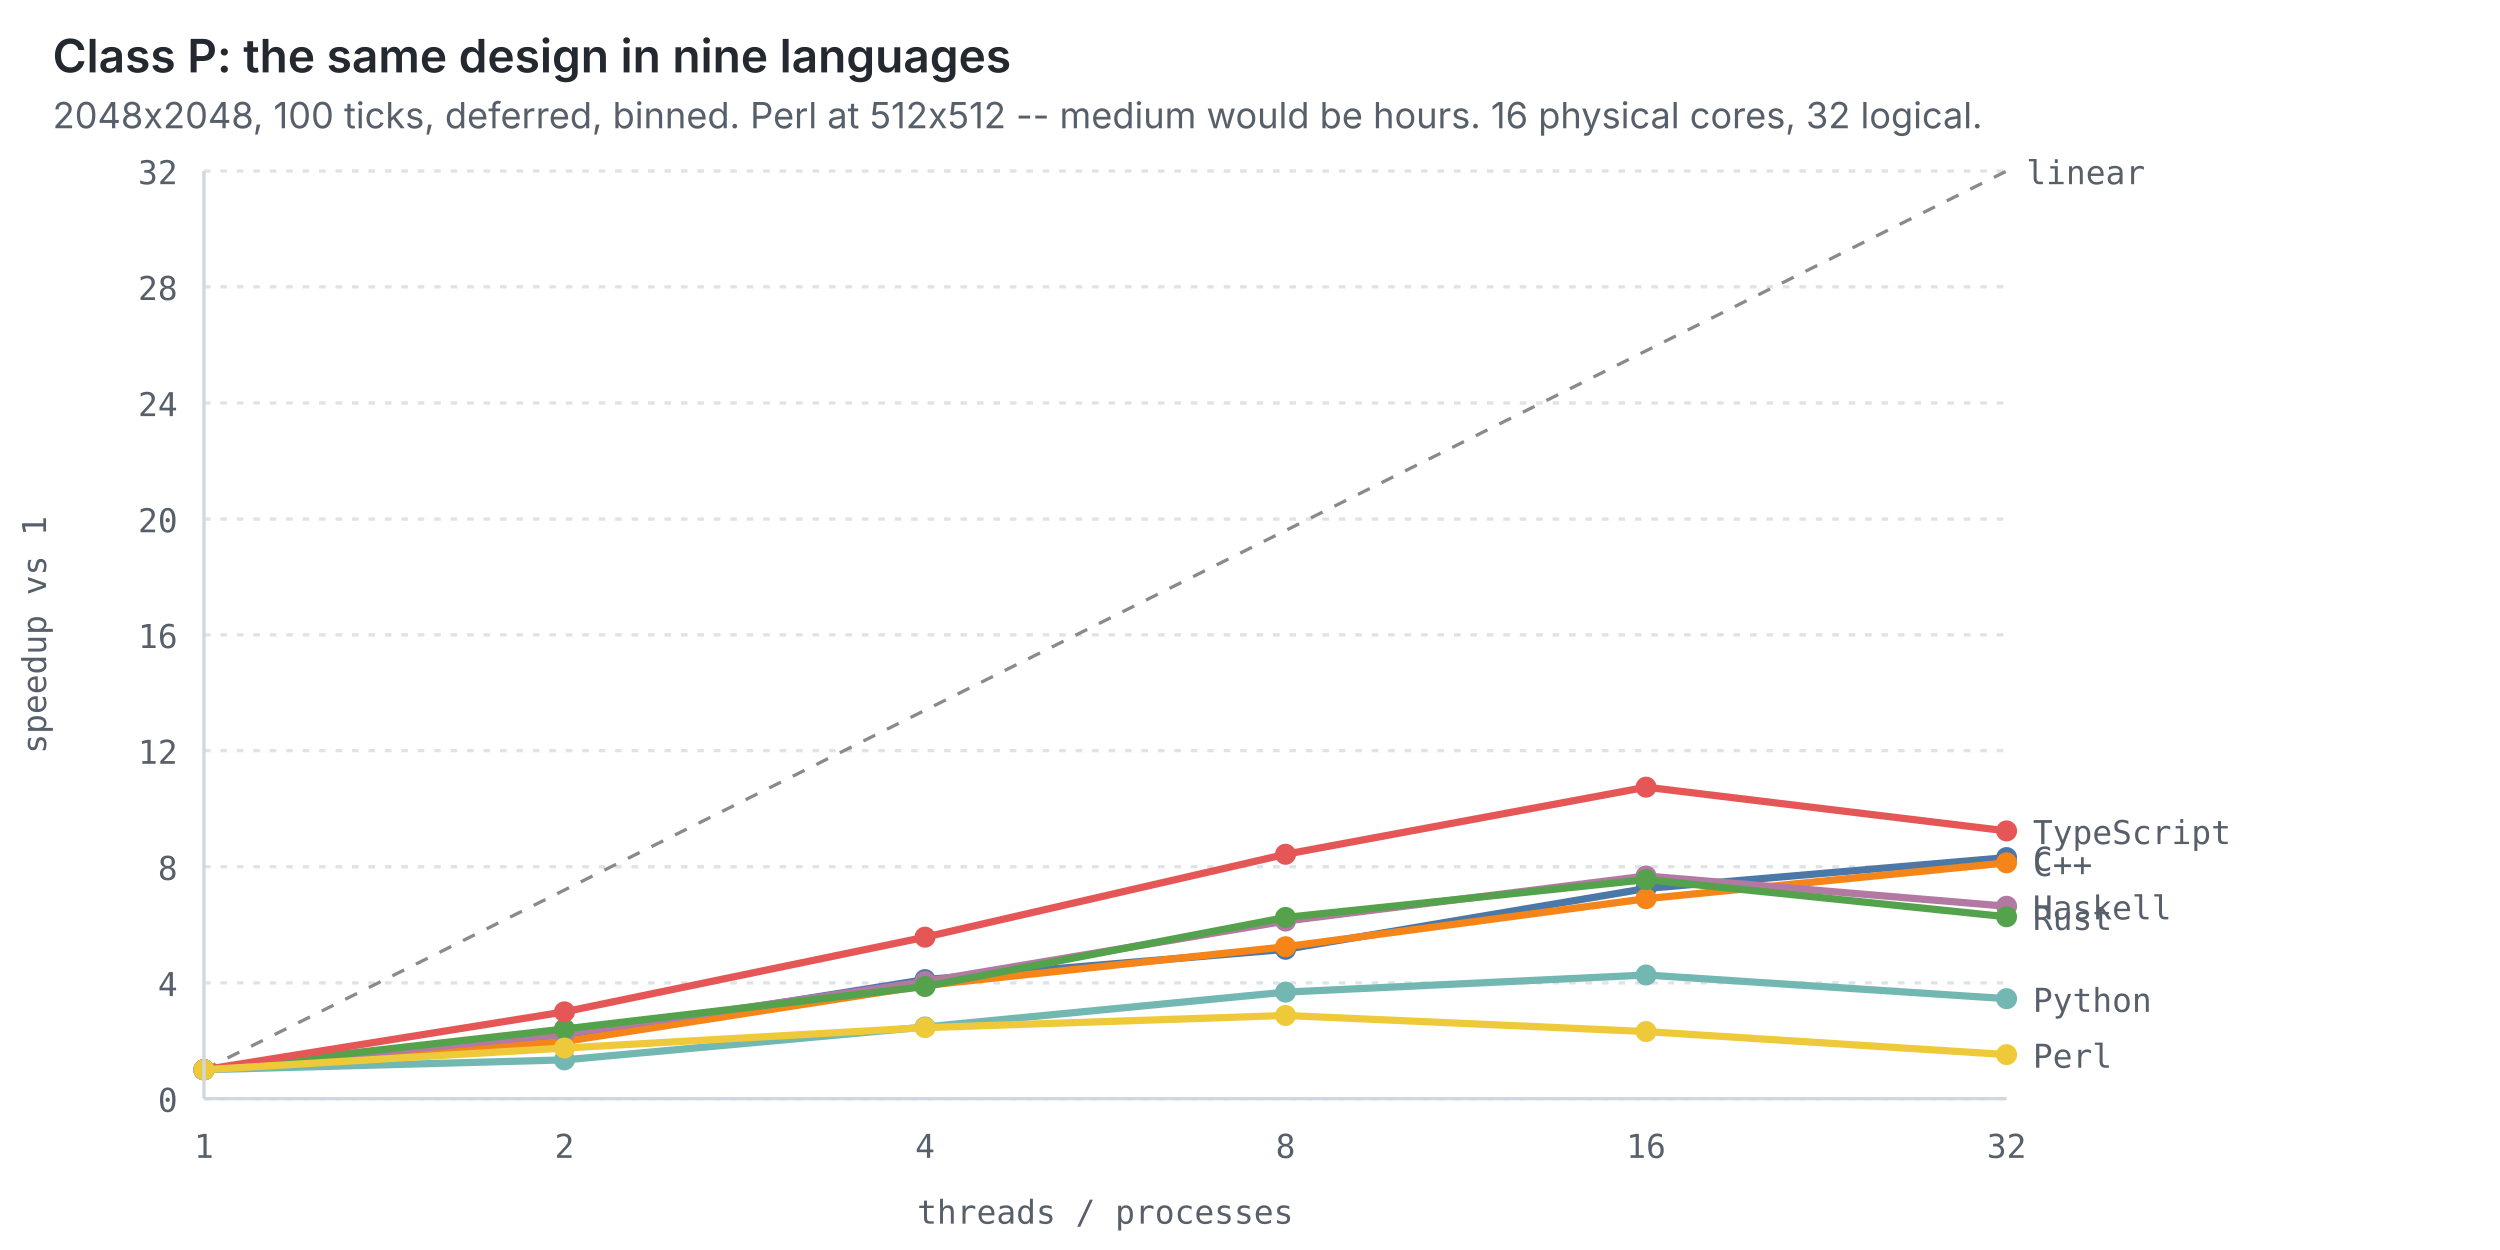
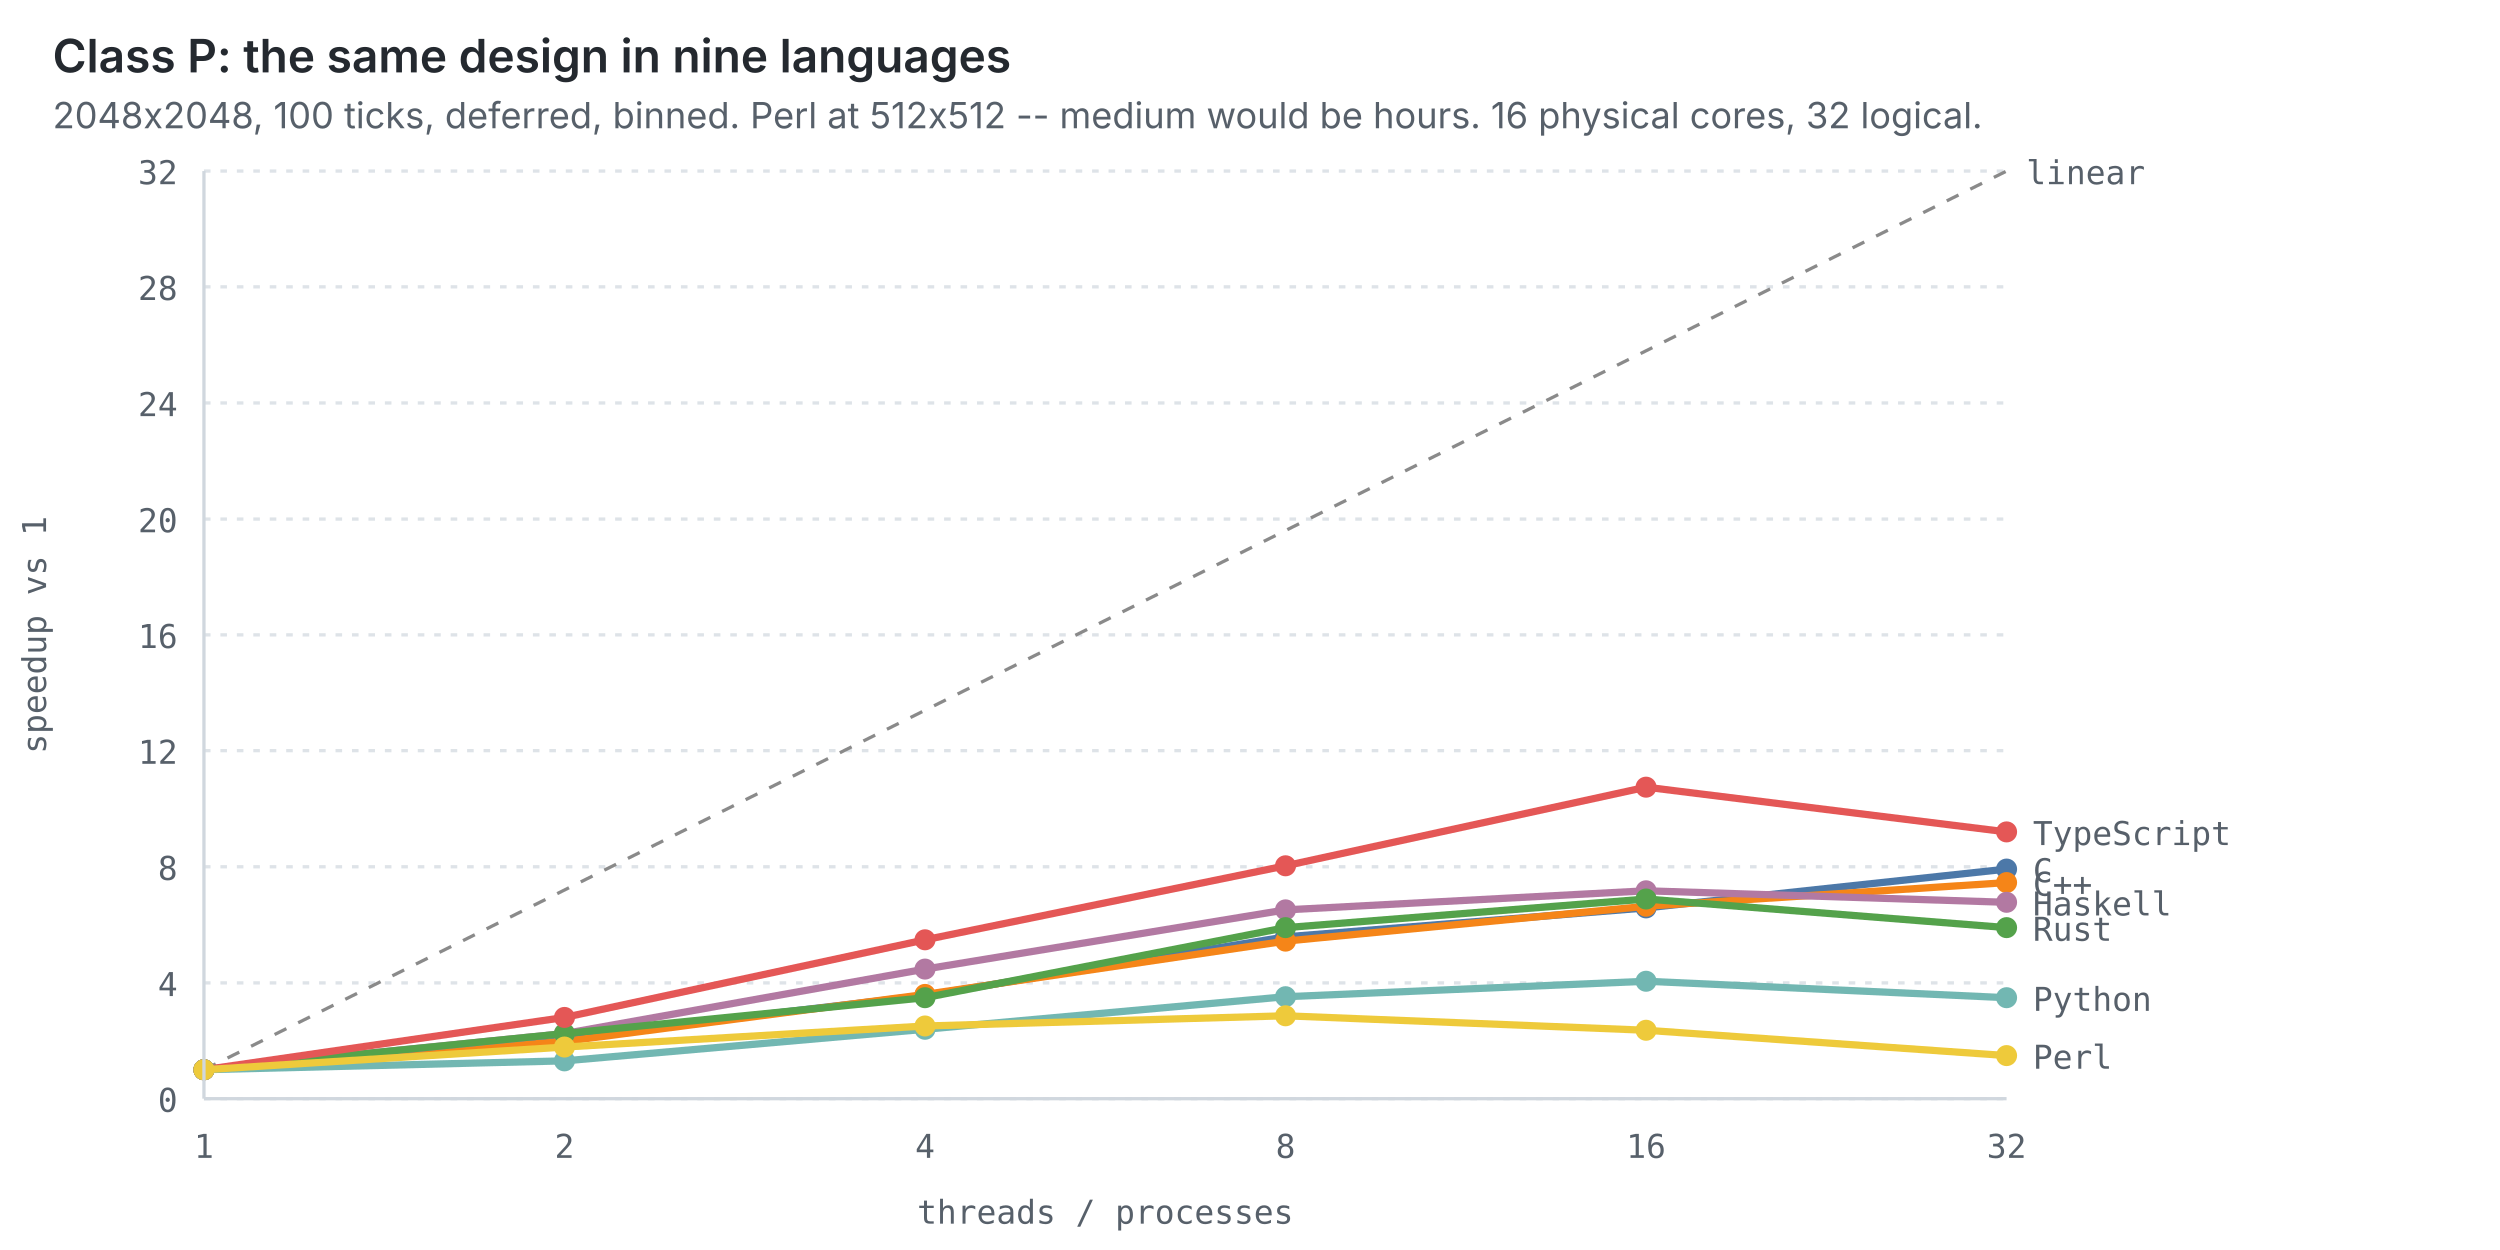
<svg xmlns="http://www.w3.org/2000/svg" viewBox="0 0 760 380" width="760" height="380" role="img" aria-label="Class P: the same design in nine languages">
  <style>
    .bg    { fill: none; }
    .lbl   { fill: #24292f; font: 12px ui-monospace, "SF Mono", Menlo, monospace; }
    .lbl-s { fill: #57606a; font: 10px ui-monospace, "SF Mono", Menlo, monospace; }
    .ttl   { fill: #24292f; font: 600 14px -apple-system, "Segoe UI", sans-serif; }
    .sub   { fill: #57606a; font: 11px -apple-system, "Segoe UI", sans-serif; }
    .axis  { stroke: #d0d7de; stroke-width: 1; }
    .grid  { stroke: #d0d7de; stroke-width: 1; stroke-dasharray: 2 3; opacity: .7; }
    @media (prefers-color-scheme: dark) {
      .lbl   { fill: #e6edf3; }
      .lbl-s { fill: #9198a1; }
      .ttl   { fill: #e6edf3; }
      .sub   { fill: #9198a1; }
      .axis  { stroke: #3d444d; }
      .grid  { stroke: #3d444d; }
    }
  </style>
  <text x="16" y="22" class="ttl">Class P: the same design in nine languages</text>
  <text x="16" y="39" class="sub">2048x2048, 100 ticks, deferred, binned. Perl at 512x512 -- medium would be hours. 16 physical cores, 32 logical.</text>
  <line x1="62" y1="334.0" x2="610" y2="334.0" class="grid" />
  <text x="54" y="338.0" class="lbl-s" text-anchor="end">0</text>
  <line x1="62" y1="298.8" x2="610" y2="298.8" class="grid" />
  <text x="54" y="302.8" class="lbl-s" text-anchor="end">4</text>
  <line x1="62" y1="263.5" x2="610" y2="263.5" class="grid" />
  <text x="54" y="267.5" class="lbl-s" text-anchor="end">8</text>
  <line x1="62" y1="228.2" x2="610" y2="228.2" class="grid" />
  <text x="54" y="232.2" class="lbl-s" text-anchor="end">12</text>
  <line x1="62" y1="193.0" x2="610" y2="193.0" class="grid" />
  <text x="54" y="197.0" class="lbl-s" text-anchor="end">16</text>
  <line x1="62" y1="157.8" x2="610" y2="157.8" class="grid" />
  <text x="54" y="161.8" class="lbl-s" text-anchor="end">20</text>
  <line x1="62" y1="122.5" x2="610" y2="122.5" class="grid" />
  <text x="54" y="126.5" class="lbl-s" text-anchor="end">24</text>
  <line x1="62" y1="87.2" x2="610" y2="87.2" class="grid" />
  <text x="54" y="91.2" class="lbl-s" text-anchor="end">28</text>
  <line x1="62" y1="52.0" x2="610" y2="52.0" class="grid" />
  <text x="54" y="56.0" class="lbl-s" text-anchor="end">32</text>
  <text x="62.0" y="352" class="lbl-s" text-anchor="middle">1</text>
  <text x="171.6" y="352" class="lbl-s" text-anchor="middle">2</text>
  <text x="281.2" y="352" class="lbl-s" text-anchor="middle">4</text>
  <text x="390.8" y="352" class="lbl-s" text-anchor="middle">8</text>
  <text x="500.4" y="352" class="lbl-s" text-anchor="middle">16</text>
  <text x="610.0" y="352" class="lbl-s" text-anchor="middle">32</text>
  <polyline points="62.0,325.2 610.0,52.0" fill="none" stroke="#8a8a8a" stroke-width="1" stroke-dasharray="4 4" />
  <text x="616.0" y="56.0" class="lbl-s">linear</text>
-   <polyline points="62.0,325.2 171.6,315.3 281.2,297.8 390.8,288.6 500.4,270.1 610.0,260.7" fill="none" stroke="#4c78a8" stroke-width="2.2" stroke-linejoin="round" />
+   <polyline points="62.0,325.2 171.6,315.5 281.2,302.6 390.8,284.8 500.4,276.0 610.0,264.2" fill="none" stroke="#4c78a8" stroke-width="2.2" stroke-linejoin="round" />
  <circle cx="62.0" cy="325.2" r="3.2" fill="#4c78a8" />
-   <circle cx="171.6" cy="315.3" r="3.2" fill="#4c78a8" />
-   <circle cx="281.2" cy="297.8" r="3.2" fill="#4c78a8" />
-   <circle cx="390.8" cy="288.6" r="3.2" fill="#4c78a8" />
-   <circle cx="500.4" cy="270.1" r="3.2" fill="#4c78a8" />
-   <circle cx="610.0" cy="260.7" r="3.2" fill="#4c78a8" />
-   <text x="618.0" y="264.7" class="lbl-s" fill="#4c78a8">C</text>
-   <polyline points="62.0,325.2 171.6,316.6 281.2,299.6 390.8,287.8 500.4,273.2 610.0,262.3" fill="none" stroke="#f58518" stroke-width="2.2" stroke-linejoin="round" />
+   <circle cx="171.6" cy="315.5" r="3.2" fill="#4c78a8" />
+   <circle cx="281.2" cy="302.6" r="3.2" fill="#4c78a8" />
+   <circle cx="390.8" cy="284.8" r="3.2" fill="#4c78a8" />
+   <circle cx="500.4" cy="276.0" r="3.2" fill="#4c78a8" />
+   <circle cx="610.0" cy="264.2" r="3.2" fill="#4c78a8" />
+   <text x="618.0" y="268.2" class="lbl-s" fill="#4c78a8">C</text>
+   <polyline points="62.0,325.2 171.6,316.6 281.2,302.3 390.8,286.1 500.4,275.5 610.0,268.3" fill="none" stroke="#f58518" stroke-width="2.2" stroke-linejoin="round" />
  <circle cx="62.0" cy="325.2" r="3.2" fill="#f58518" />
  <circle cx="171.6" cy="316.6" r="3.2" fill="#f58518" />
-   <circle cx="281.2" cy="299.6" r="3.2" fill="#f58518" />
-   <circle cx="390.8" cy="287.8" r="3.2" fill="#f58518" />
-   <circle cx="500.4" cy="273.2" r="3.2" fill="#f58518" />
-   <circle cx="610.0" cy="262.3" r="3.2" fill="#f58518" />
-   <text x="618.0" y="266.3" class="lbl-s" fill="#f58518">C++</text>
-   <polyline points="62.0,325.2 171.6,314.3 281.2,298.4 390.8,280.0 500.4,266.3 610.0,275.5" fill="none" stroke="#b279a2" stroke-width="2.2" stroke-linejoin="round" />
+   <circle cx="281.2" cy="302.3" r="3.2" fill="#f58518" />
+   <circle cx="390.8" cy="286.1" r="3.2" fill="#f58518" />
+   <circle cx="500.4" cy="275.5" r="3.2" fill="#f58518" />
+   <circle cx="610.0" cy="268.3" r="3.2" fill="#f58518" />
+   <text x="618.0" y="272.3" class="lbl-s" fill="#f58518">C++</text>
+   <polyline points="62.0,325.2 171.6,314.2 281.2,294.6 390.8,276.6 500.4,270.8 610.0,274.3" fill="none" stroke="#b279a2" stroke-width="2.2" stroke-linejoin="round" />
  <circle cx="62.0" cy="325.2" r="3.2" fill="#b279a2" />
-   <circle cx="171.6" cy="314.3" r="3.2" fill="#b279a2" />
-   <circle cx="281.2" cy="298.4" r="3.2" fill="#b279a2" />
-   <circle cx="390.8" cy="280.0" r="3.2" fill="#b279a2" />
-   <circle cx="500.4" cy="266.3" r="3.2" fill="#b279a2" />
-   <circle cx="610.0" cy="275.5" r="3.2" fill="#b279a2" />
-   <text x="618.0" y="279.5" class="lbl-s" fill="#b279a2">Haskell</text>
-   <polyline points="62.0,325.2 171.6,312.8 281.2,299.9 390.8,278.9 500.4,267.4 610.0,278.7" fill="none" stroke="#54a24b" stroke-width="2.2" stroke-linejoin="round" />
+   <circle cx="171.6" cy="314.2" r="3.2" fill="#b279a2" />
+   <circle cx="281.2" cy="294.6" r="3.2" fill="#b279a2" />
+   <circle cx="390.8" cy="276.6" r="3.2" fill="#b279a2" />
+   <circle cx="500.4" cy="270.8" r="3.2" fill="#b279a2" />
+   <circle cx="610.0" cy="274.3" r="3.2" fill="#b279a2" />
+   <text x="618.0" y="278.3" class="lbl-s" fill="#b279a2">Haskell</text>
+   <polyline points="62.0,325.2 171.6,314.2 281.2,303.3 390.8,282.0 500.4,273.3 610.0,282.0" fill="none" stroke="#54a24b" stroke-width="2.2" stroke-linejoin="round" />
  <circle cx="62.0" cy="325.2" r="3.2" fill="#54a24b" />
-   <circle cx="171.6" cy="312.8" r="3.2" fill="#54a24b" />
-   <circle cx="281.2" cy="299.9" r="3.2" fill="#54a24b" />
-   <circle cx="390.8" cy="278.9" r="3.2" fill="#54a24b" />
-   <circle cx="500.4" cy="267.4" r="3.2" fill="#54a24b" />
-   <circle cx="610.0" cy="278.7" r="3.2" fill="#54a24b" />
-   <text x="618.0" y="282.7" class="lbl-s" fill="#54a24b">Rust</text>
-   <polyline points="62.0,325.2 171.6,307.6 281.2,284.9 390.8,259.7 500.4,239.3 610.0,252.6" fill="none" stroke="#e45756" stroke-width="2.2" stroke-linejoin="round" />
+   <circle cx="171.6" cy="314.2" r="3.2" fill="#54a24b" />
+   <circle cx="281.2" cy="303.3" r="3.2" fill="#54a24b" />
+   <circle cx="390.8" cy="282.0" r="3.2" fill="#54a24b" />
+   <circle cx="500.4" cy="273.3" r="3.2" fill="#54a24b" />
+   <circle cx="610.0" cy="282.0" r="3.2" fill="#54a24b" />
+   <text x="618.0" y="286.0" class="lbl-s" fill="#54a24b">Rust</text>
+   <polyline points="62.0,325.2 171.6,309.3 281.2,285.7 390.8,263.2 500.4,239.3 610.0,252.9" fill="none" stroke="#e45756" stroke-width="2.2" stroke-linejoin="round" />
  <circle cx="62.0" cy="325.2" r="3.2" fill="#e45756" />
-   <circle cx="171.6" cy="307.6" r="3.2" fill="#e45756" />
-   <circle cx="281.2" cy="284.9" r="3.2" fill="#e45756" />
-   <circle cx="390.8" cy="259.7" r="3.2" fill="#e45756" />
+   <circle cx="171.6" cy="309.3" r="3.2" fill="#e45756" />
+   <circle cx="281.2" cy="285.7" r="3.2" fill="#e45756" />
+   <circle cx="390.8" cy="263.2" r="3.2" fill="#e45756" />
  <circle cx="500.4" cy="239.3" r="3.2" fill="#e45756" />
-   <circle cx="610.0" cy="252.6" r="3.2" fill="#e45756" />
-   <text x="618.0" y="256.6" class="lbl-s" fill="#e45756">TypeScript</text>
-   <polyline points="62.0,325.2 171.6,322.2 281.2,312.2 390.8,301.6 500.4,296.4 610.0,303.6" fill="none" stroke="#72b7b2" stroke-width="2.2" stroke-linejoin="round" />
+   <circle cx="610.0" cy="252.9" r="3.2" fill="#e45756" />
+   <text x="618.0" y="256.9" class="lbl-s" fill="#e45756">TypeScript</text>
+   <polyline points="62.0,325.2 171.6,322.5 281.2,312.9 390.8,303.0 500.4,298.3 610.0,303.3" fill="none" stroke="#72b7b2" stroke-width="2.2" stroke-linejoin="round" />
  <circle cx="62.0" cy="325.2" r="3.2" fill="#72b7b2" />
-   <circle cx="171.6" cy="322.2" r="3.2" fill="#72b7b2" />
-   <circle cx="281.2" cy="312.2" r="3.2" fill="#72b7b2" />
-   <circle cx="390.8" cy="301.6" r="3.2" fill="#72b7b2" />
-   <circle cx="500.4" cy="296.4" r="3.2" fill="#72b7b2" />
-   <circle cx="610.0" cy="303.6" r="3.2" fill="#72b7b2" />
-   <text x="618.0" y="307.6" class="lbl-s" fill="#72b7b2">Python</text>
-   <polyline points="62.0,325.2 171.6,318.6 281.2,312.4 390.8,308.7 500.4,313.6 610.0,320.6" fill="none" stroke="#eeca3b" stroke-width="2.2" stroke-linejoin="round" />
+   <circle cx="171.6" cy="322.5" r="3.2" fill="#72b7b2" />
+   <circle cx="281.2" cy="312.9" r="3.2" fill="#72b7b2" />
+   <circle cx="390.8" cy="303.0" r="3.2" fill="#72b7b2" />
+   <circle cx="500.4" cy="298.3" r="3.2" fill="#72b7b2" />
+   <circle cx="610.0" cy="303.3" r="3.2" fill="#72b7b2" />
+   <text x="618.0" y="307.3" class="lbl-s" fill="#72b7b2">Python</text>
+   <polyline points="62.0,325.2 171.6,318.3 281.2,311.9 390.8,308.8 500.4,313.2 610.0,320.9" fill="none" stroke="#eeca3b" stroke-width="2.2" stroke-linejoin="round" />
  <circle cx="62.0" cy="325.2" r="3.2" fill="#eeca3b" />
-   <circle cx="171.6" cy="318.6" r="3.2" fill="#eeca3b" />
-   <circle cx="281.2" cy="312.4" r="3.2" fill="#eeca3b" />
-   <circle cx="390.8" cy="308.7" r="3.2" fill="#eeca3b" />
-   <circle cx="500.4" cy="313.6" r="3.2" fill="#eeca3b" />
-   <circle cx="610.0" cy="320.6" r="3.2" fill="#eeca3b" />
-   <text x="618.0" y="324.6" class="lbl-s" fill="#eeca3b">Perl</text>
+   <circle cx="171.6" cy="318.3" r="3.2" fill="#eeca3b" />
+   <circle cx="281.2" cy="311.9" r="3.2" fill="#eeca3b" />
+   <circle cx="390.8" cy="308.8" r="3.2" fill="#eeca3b" />
+   <circle cx="500.4" cy="313.2" r="3.2" fill="#eeca3b" />
+   <circle cx="610.0" cy="320.9" r="3.2" fill="#eeca3b" />
+   <text x="618.0" y="324.9" class="lbl-s" fill="#eeca3b">Perl</text>
  <line x1="62" y1="52" x2="62" y2="334" class="axis" />
  <line x1="62" y1="334" x2="610" y2="334" class="axis" />
  <text x="336" y="372" class="lbl-s" text-anchor="middle">threads / processes</text>
  <text x="14" y="193" class="lbl-s" transform="rotate(-90 14 193)" text-anchor="middle">speedup vs 1</text>
</svg>
